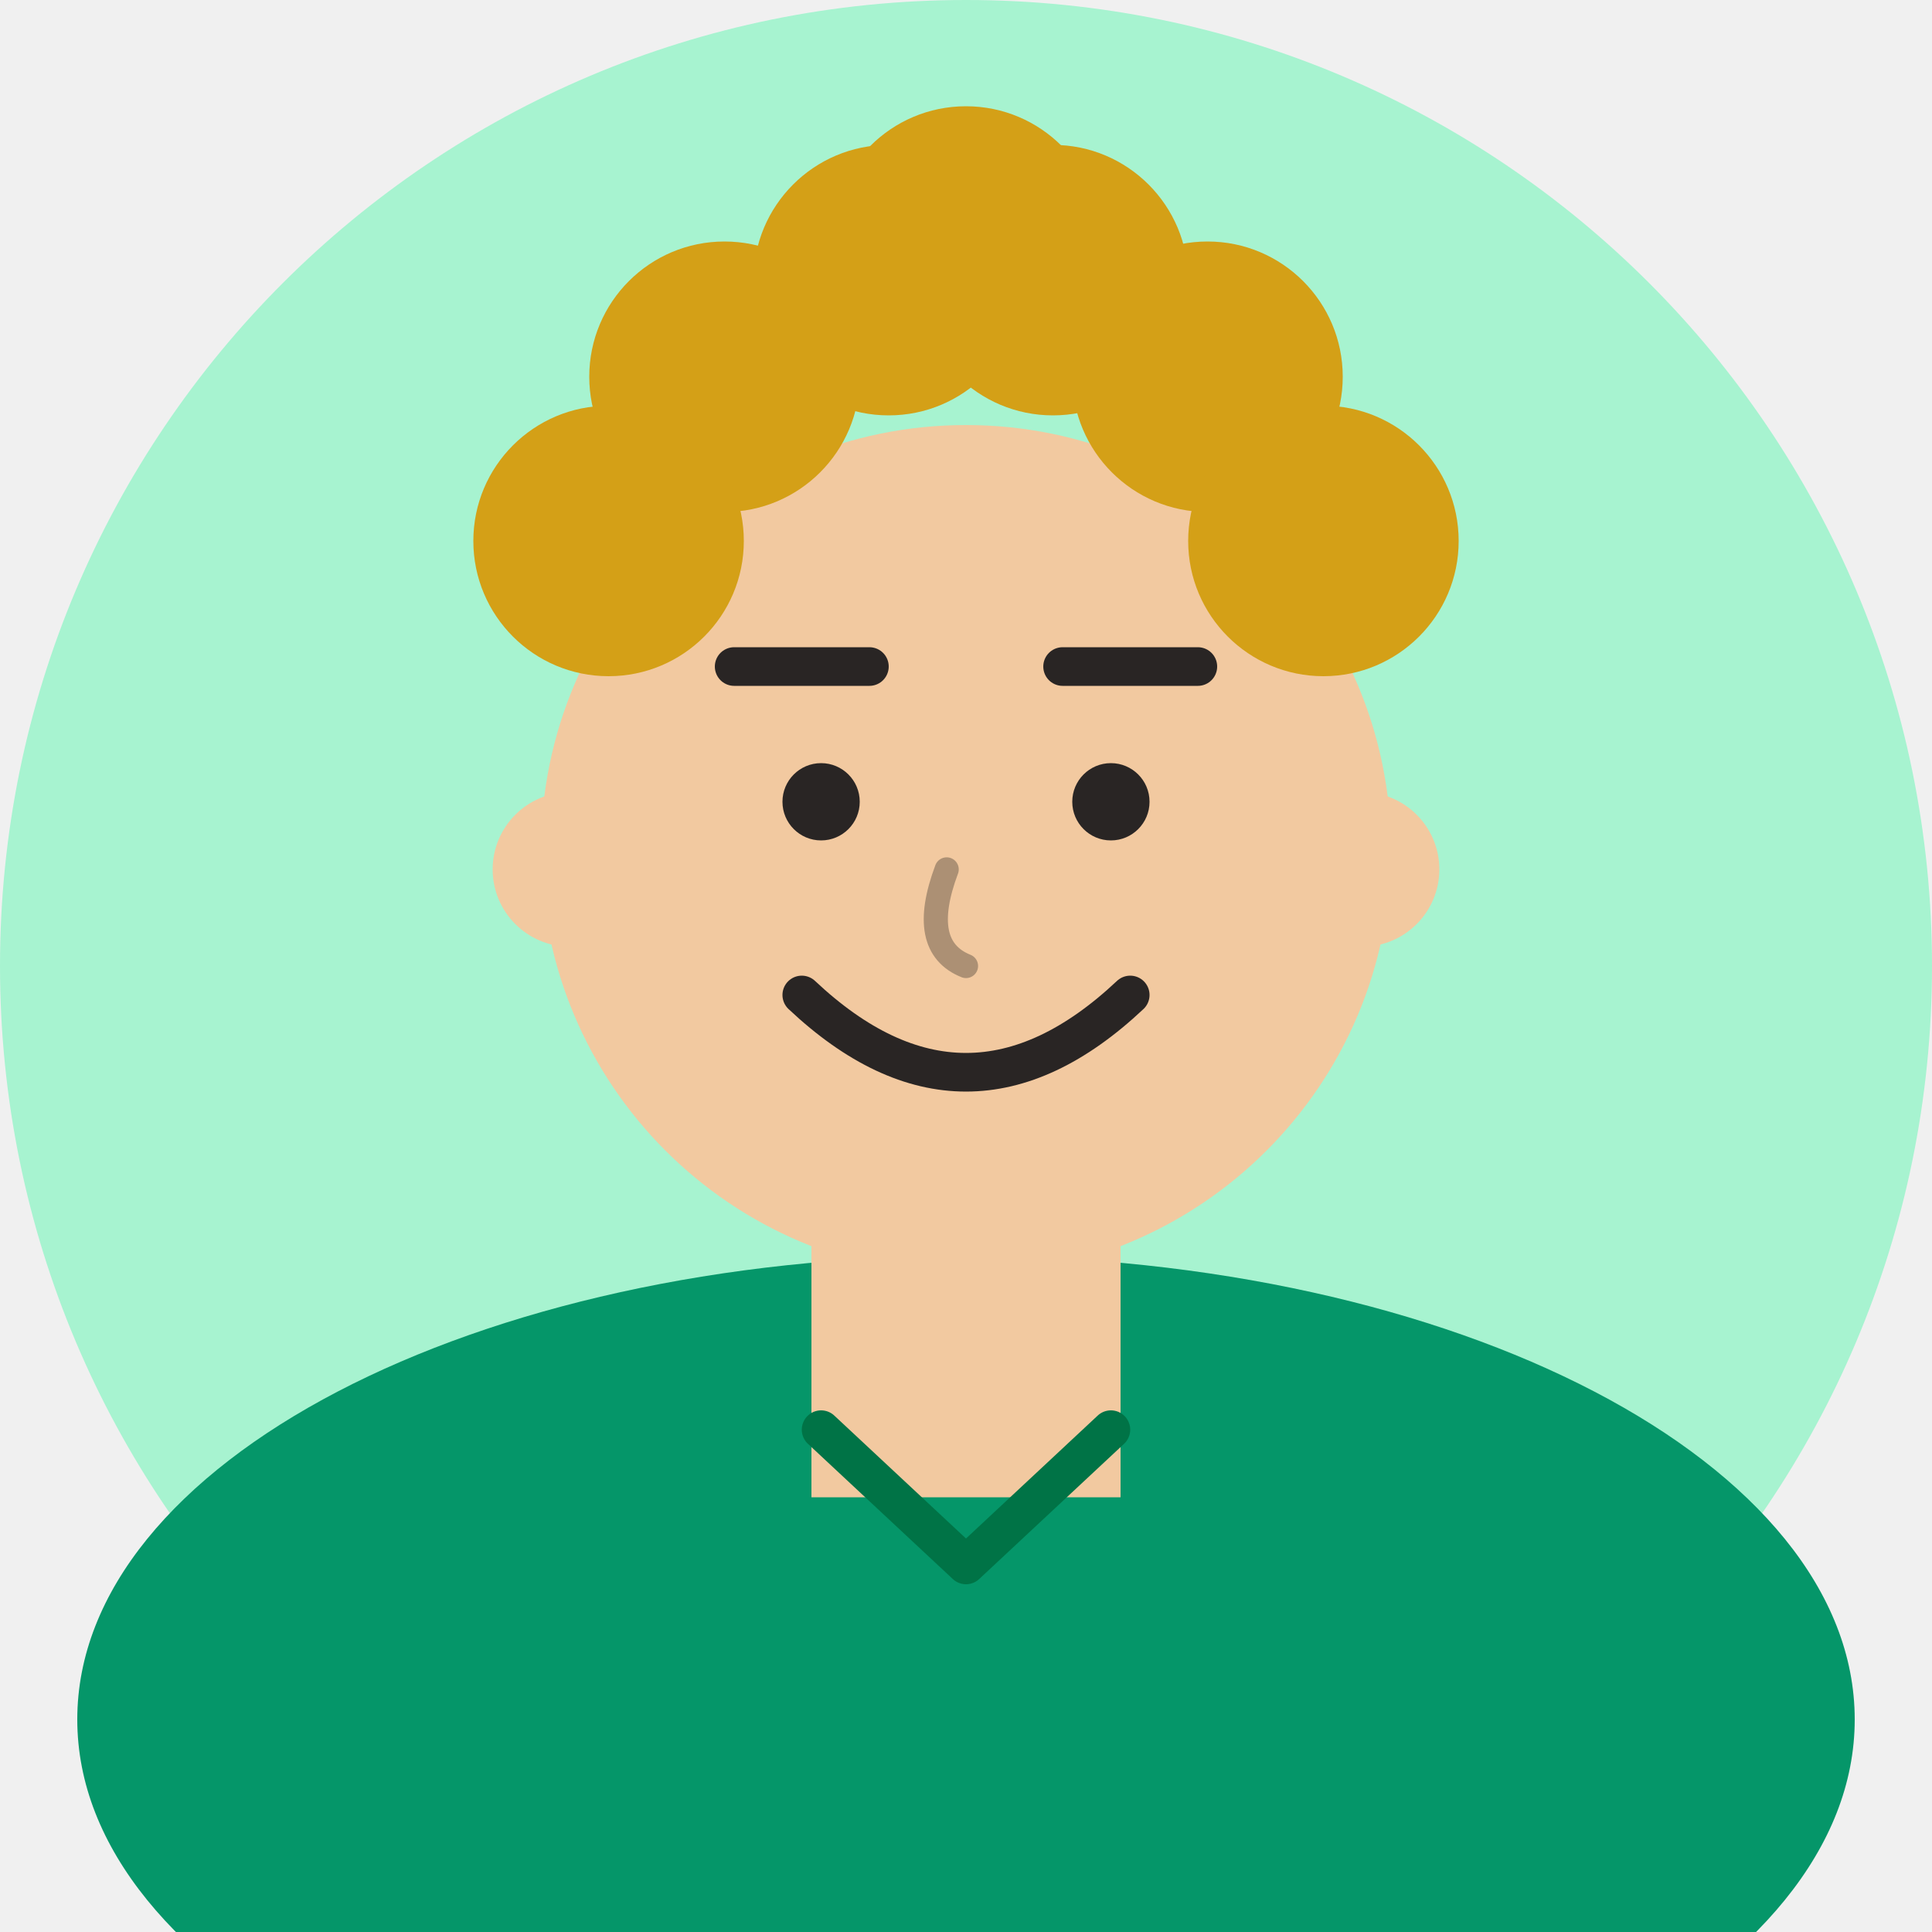
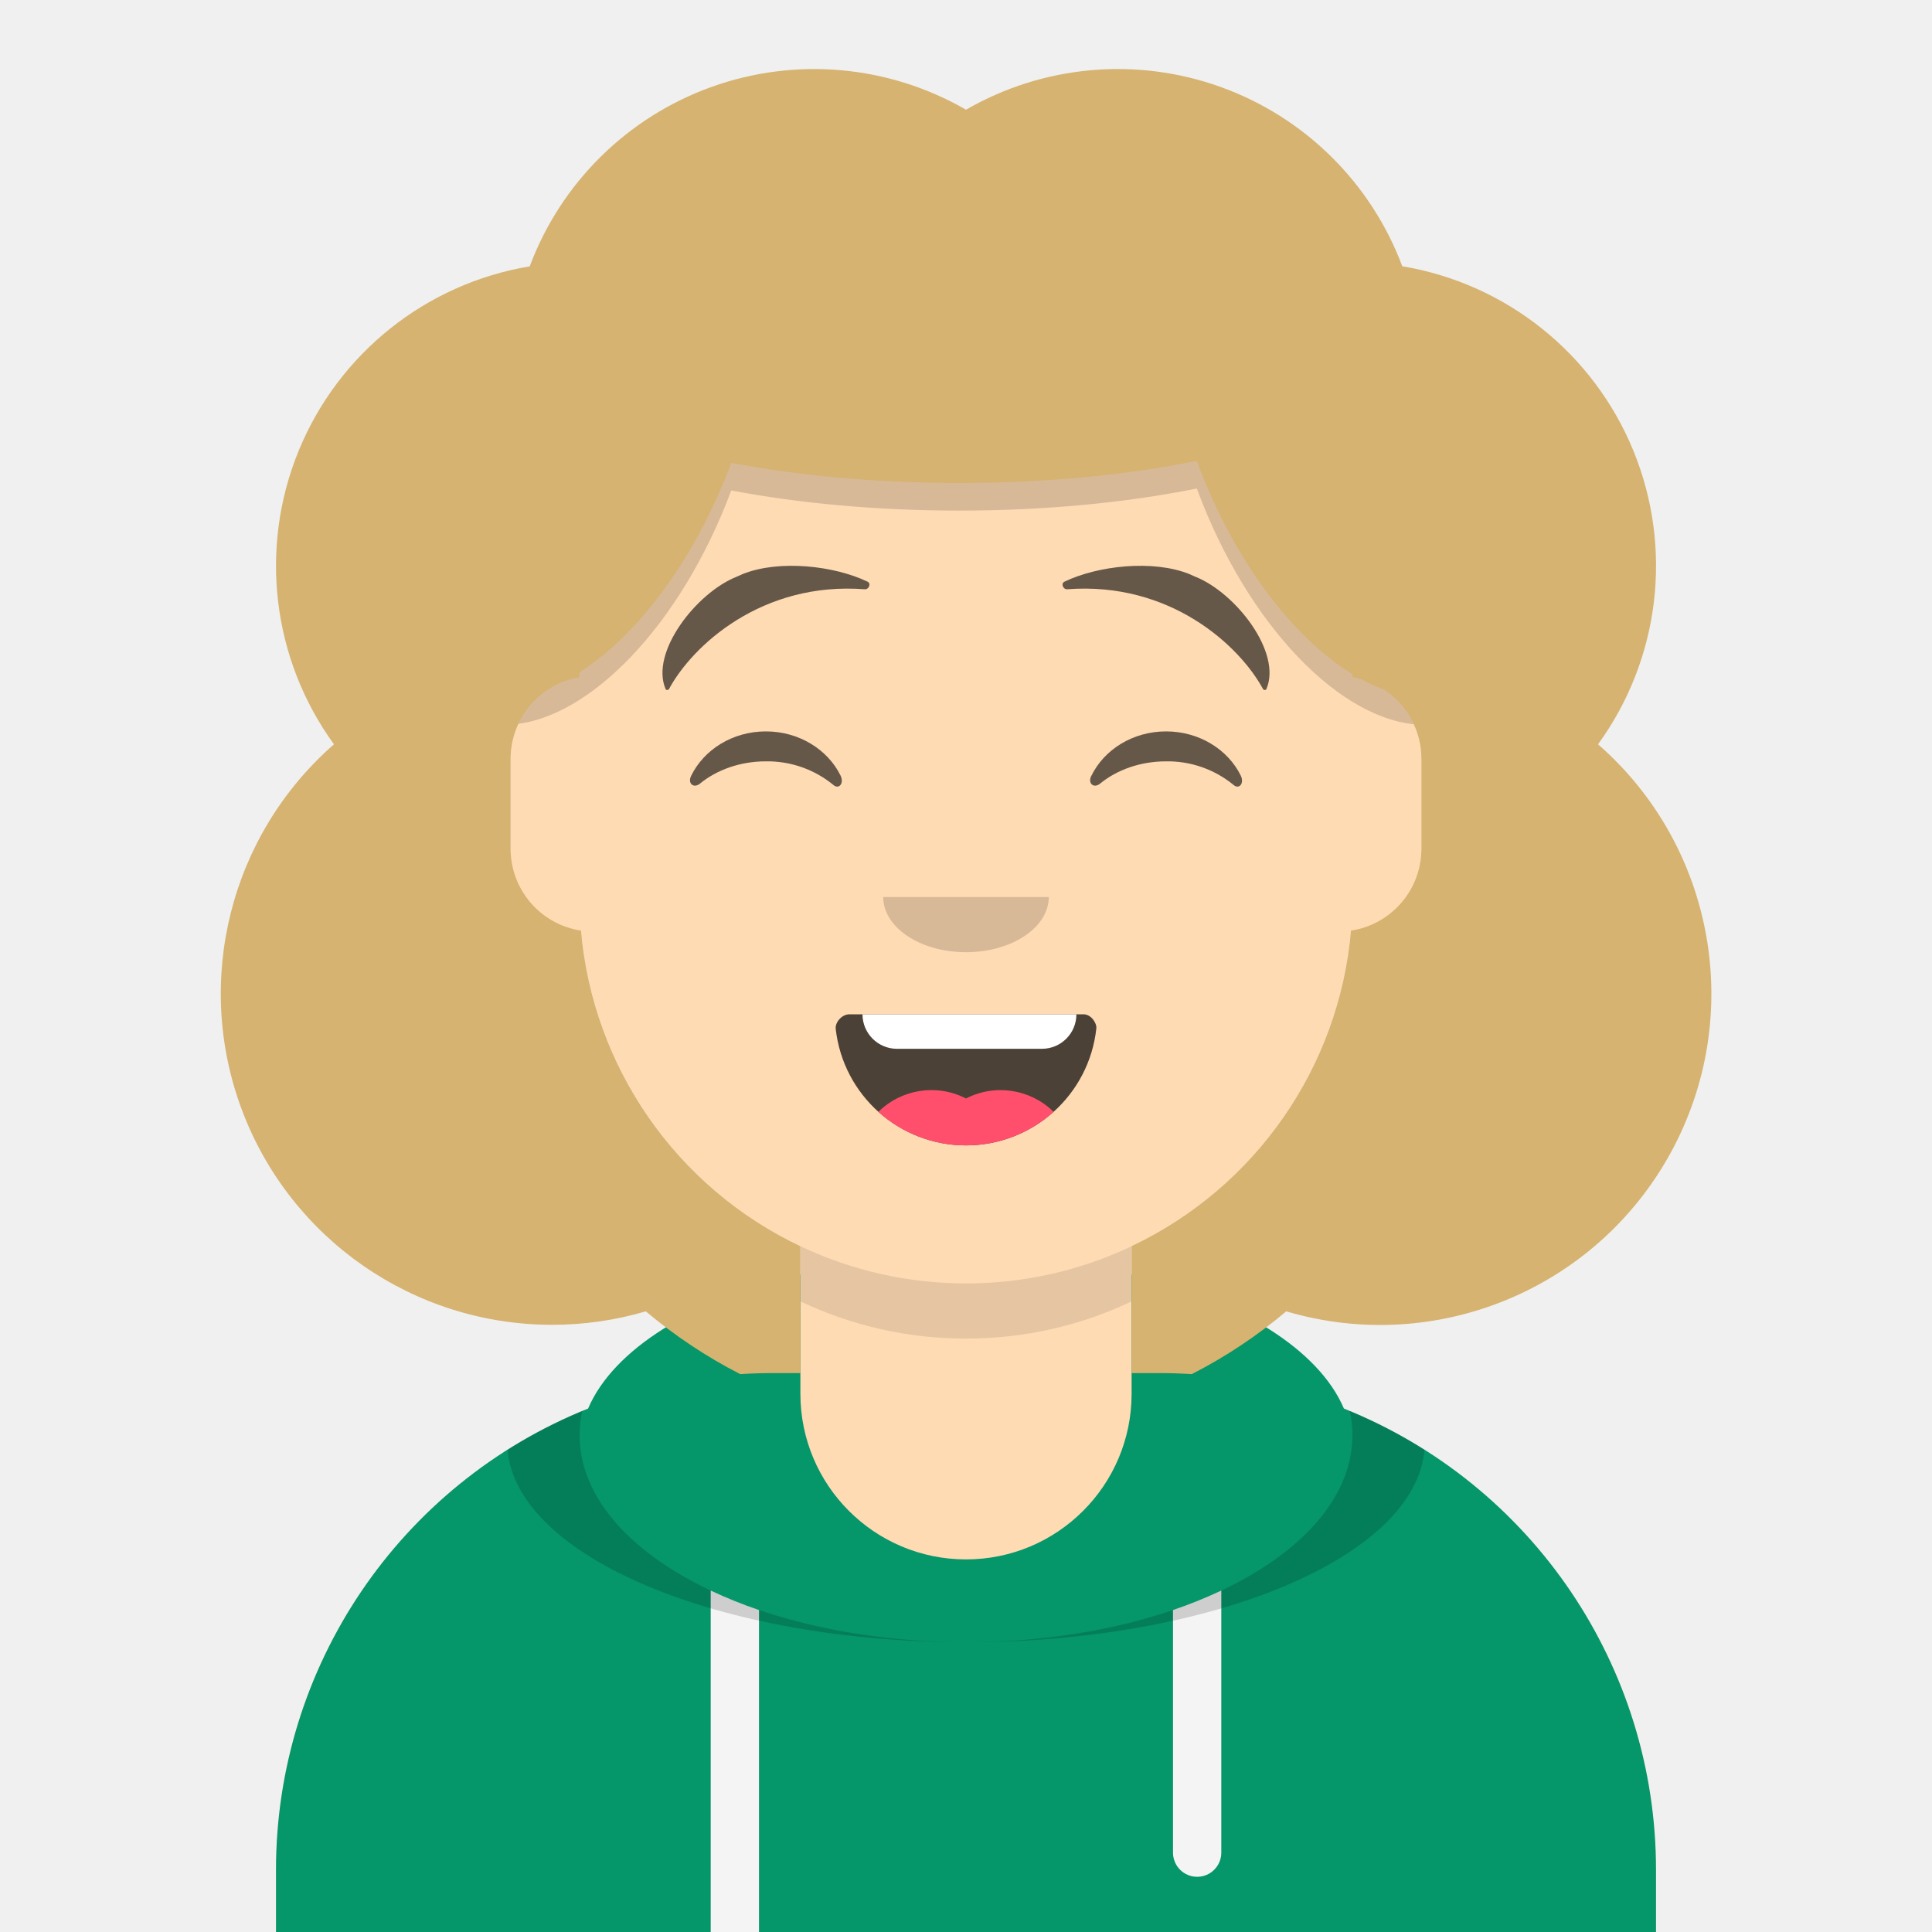
- <svg xmlns="http://www.w3.org/2000/svg" viewBox="0 0 200 200" role="img" aria-label="親しみやすい助け手">
-   <circle cx="100" cy="100" r="100" fill="#a7f3d0" />
-   <ellipse cx="100" cy="178" rx="92" ry="48" fill="#059669" />
-   <rect x="84" y="110" width="32" height="45" fill="#f2c9a0" />
-   <path d="M85,148 L100,162 L115,148" fill="none" stroke="#007346" stroke-width="4" stroke-linecap="round" stroke-linejoin="round" />
-   <circle cx="59" cy="90" r="8" fill="#f2c9a0" />
-   <circle cx="141" cy="90" r="8" fill="#f2c9a0" />
-   <circle cx="100" cy="88" r="44" fill="#f2c9a0" />
-   <circle cx="75" cy="39" r="14" fill="#d4a017" />
-   <circle cx="92" cy="29" r="14" fill="#d4a017" />
-   <circle cx="109" cy="29" r="14" fill="#d4a017" />
-   <circle cx="125" cy="39" r="14" fill="#d4a017" />
-   <circle cx="100" cy="25" r="14" fill="#d4a017" />
-   <circle cx="63" cy="56" r="14" fill="#d4a017" />
-   <circle cx="137" cy="56" r="14" fill="#d4a017" />
-   <circle cx="85" cy="83" r="4" fill="#292524" />
-   <circle cx="115" cy="83" r="4" fill="#292524" />
-   <line x1="76" y1="69" x2="90" y2="69" stroke="#292524" stroke-width="4" stroke-linecap="round" />
-   <line x1="110" y1="69" x2="124" y2="69" stroke="#292524" stroke-width="4" stroke-linecap="round" />
-   <path d="M98,90 Q95,98 100,100" fill="none" stroke="rgba(41,37,36,0.35)" stroke-width="2.5" stroke-linecap="round" />
-   <path d="M83,103 Q100,119 117,103" fill="none" stroke="#292524" stroke-width="4" stroke-linecap="round" />
+ <svg xmlns="http://www.w3.org/2000/svg" viewBox="0 0 280 280" fill="none" shape-rendering="auto">
+   <mask id="viewboxMask">
+     <rect width="280" height="280" rx="0" ry="0" x="0" y="0" fill="#fff" />
+   </mask>
+   <g mask="url(#viewboxMask)">
+     <g transform="translate(8)">
+       <path d="M132 36a56 56 0 0 0-56 56v6.17A12 12 0 0 0 66 110v14a12 12 0 0 0 10.3 11.88 56.04 56.04 0 0 0 31.7 44.73v18.4h-4a72 72 0 0 0-72 72v9h200v-9a72 72 0 0 0-72-72h-4v-18.39a56.04 56.04 0 0 0 31.7-44.73A12 12 0 0 0 198 124v-14a12 12 0 0 0-10-11.83V92a56 56 0 0 0-56-56Z" fill="#ffdbb4" />
+       <path d="M108 180.61v8a55.79 55.79 0 0 0 24 5.39c8.59 0 16.73-1.93 24-5.39v-8a55.79 55.79 0 0 1-24 5.39 55.79 55.79 0 0 1-24-5.39Z" fill="#000" fill-opacity=".1" />
+       <g transform="translate(0 170)">
+         <path d="M108 14.7c-15.52 3.68-27.1 10.83-30.77 19.44A72.02 72.02 0 0 0 32 101v9h200v-9a72.02 72.02 0 0 0-45.23-66.86C183.1 25.53 171.52 18.38 156 14.7V32a24 24 0 1 1-48 0V14.7Z" fill="#059669" />
+         <path d="M102 63.34a67.1 67.1 0 0 1-7-2.82V110h7V63.34ZM162 63.34a67.04 67.04 0 0 0 7-2.82V98.5a3.5 3.5 0 1 1-7 0V63.34Z" fill="#F4F4F4" />
+         <path d="M187.62 34.49a71.79 71.79 0 0 1 10.83 5.63C197.11 55.62 167.87 68 132 68c30.93 0 56-13.43 56-30 0-1.19-.13-2.36-.38-3.51ZM76.38 34.49a16.48 16.48 0 0 0-.38 3.5c0 16.58 25.07 30 56 30-35.87 0-65.1-12.38-66.45-27.88a71.79 71.79 0 0 1 10.83-5.63Z" fill="#000" fill-opacity=".16" />
+       </g>
+       <g transform="translate(78 134)">
+         <path fill-rule="evenodd" clip-rule="evenodd" d="M35.12 15.13a19 19 0 0 0 37.77-.09c.08-.77-.77-2.04-1.85-2.04H37.1C36 13 35 14.18 35.12 15.13Z" fill="#000" fill-opacity=".7" />
+         <path d="M70 13H39a5 5 0 0 0 5 5h21a5 5 0 0 0 5-5Z" fill="#fff" />
+         <path d="M66.7 27.14A10.96 10.96 0 0 0 54 25.2a10.95 10.95 0 0 0-12.7 1.94A18.93 18.93 0 0 0 54 32c4.88 0 9.33-1.84 12.7-4.86Z" fill="#FF4F6D" />
+       </g>
+       <g transform="translate(104 122)">
+         <path fill-rule="evenodd" clip-rule="evenodd" d="M16 8c0 4.42 5.37 8 12 8s12-3.58 12-8" fill="#000" fill-opacity=".16" />
+       </g>
+       <g transform="translate(76 90)">
+         <path d="M16.16 22.45c1.85-3.8 6-6.45 10.84-6.45 4.81 0 8.96 2.63 10.82 6.4.55 1.13-.24 2.05-1.03 1.37a15.05 15.05 0 0 0-9.8-3.43c-3.73 0-7.12 1.24-9.55 3.23-.9.73-1.82-.01-1.28-1.12ZM74.16 22.45c1.85-3.8 6-6.45 10.84-6.45 4.81 0 8.96 2.63 10.82 6.4.55 1.13-.24 2.05-1.03 1.37a15.05 15.05 0 0 0-9.8-3.43c-3.74 0-7.13 1.24-9.56 3.23-.9.73-1.82-.01-1.28-1.12Z" fill-rule="evenodd" clip-rule="evenodd" fill="#000" fill-opacity=".6" />
+       </g>
+       <g transform="translate(76 82)">
+         <path d="m22.77 1.58.9-.4C28.93-.91 36.88-.03 41.73 2.3c.57.27.18 1.15-.4 1.1-14.92-1.14-24.96 8.15-28.37 14.45-.1.18-.41.2-.49.03-2.3-5.32 4.45-13.98 10.3-16.3ZM89.23 1.58l-.9-.4C83.07-.91 75.12-.03 70.27 2.3c-.57.27-.18 1.15.4 1.1 14.92-1.14 24.96 8.15 28.37 14.45.1.18.41.2.49.03 2.3-5.32-4.45-13.98-10.3-16.3Z" fill-rule="evenodd" clip-rule="evenodd" fill="#000" fill-opacity=".6" />
+       </g>
+       <g transform="translate(-1)">
+         <path d="M67 105.02c11.38-.72 24.68-14.4 31.98-33.94C108.78 72.94 120.04 74 132 74c12.55 0 24.31-1.16 34.45-3.2 7.38 19.96 21.01 33.87 32.55 34.24V88a66 66 0 0 0-38-59.78A183.64 183.64 0 0 0 132 26c-9.2 0-17.99.63-26.02 1.76A66.01 66.01 0 0 0 67 88v17.02Z" fill="#000" fill-opacity=".16" />
+         <path d="M73 192a48 48 0 0 0 13.6-1.95 72.08 72.08 0 0 0 13.68 9.1c1.56-.1 3.13-.15 4.72-.15h4v-18.39a56.03 56.03 0 0 1-31.8-45.74A12 12 0 0 1 67 123v-13a12 12 0 0 1 10-11.83v-.75c8.46-5.38 16.75-16.36 21.98-30.34C108.78 68.94 120.04 70 132 70c12.55 0 24.31-1.16 34.45-3.2C171.76 81.17 180.32 92.4 189 97.7v.46c.44.07.87.17 1.29.29a24.4 24.4 0 0 0 3.23 1.47A11.99 11.99 0 0 1 199 110v13a12 12 0 0 1-10.2 11.87A56.03 56.03 0 0 1 157 180.6V199h4c1.59 0 3.16.05 4.72.15a72.08 72.08 0 0 0 13.69-9.1 48 48 0 0 0 45.19-82.18 44.01 44.01 0 0 0-28.37-69.28A44.02 44.02 0 0 0 133 15.9a44.02 44.02 0 0 0-63.23 22.7 44.01 44.01 0 0 0-28.37 69.27A48 48 0 0 0 73 192Z" fill="#d6b370" />
+       </g>
+       <g transform="translate(49 72)" />
+       <g transform="translate(62 42)" />
+     </g>
+   </g>
</svg>
